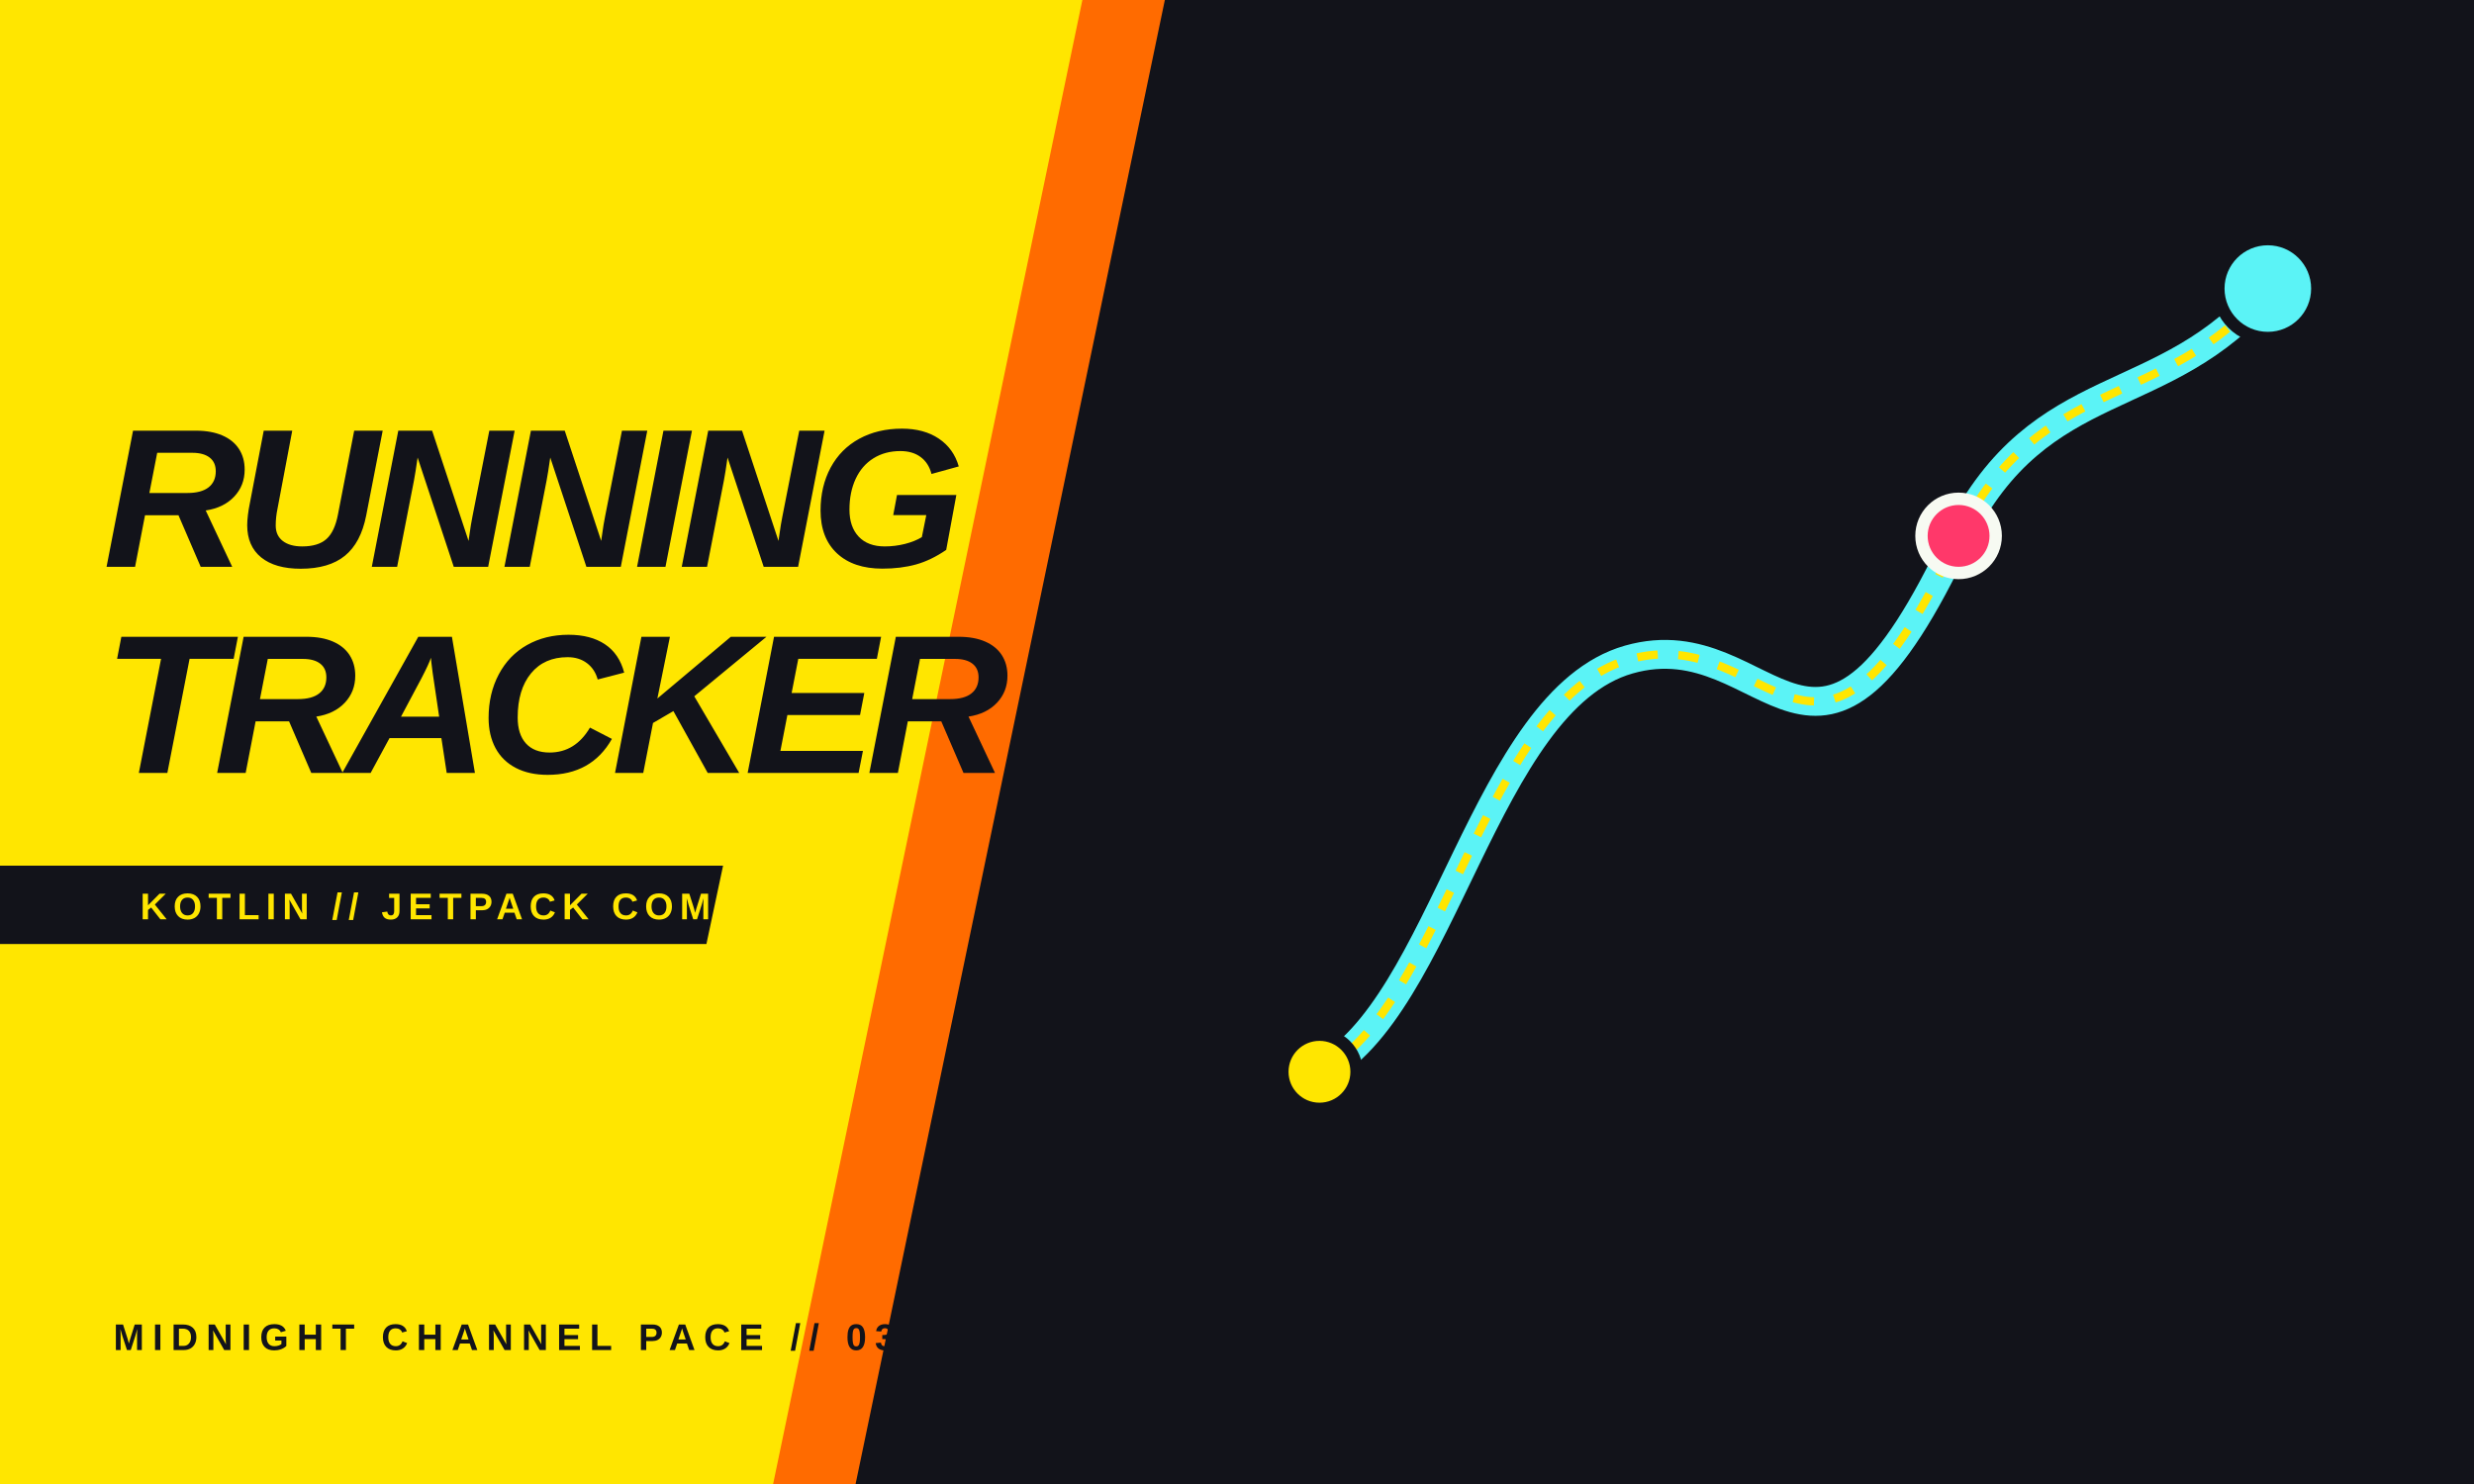
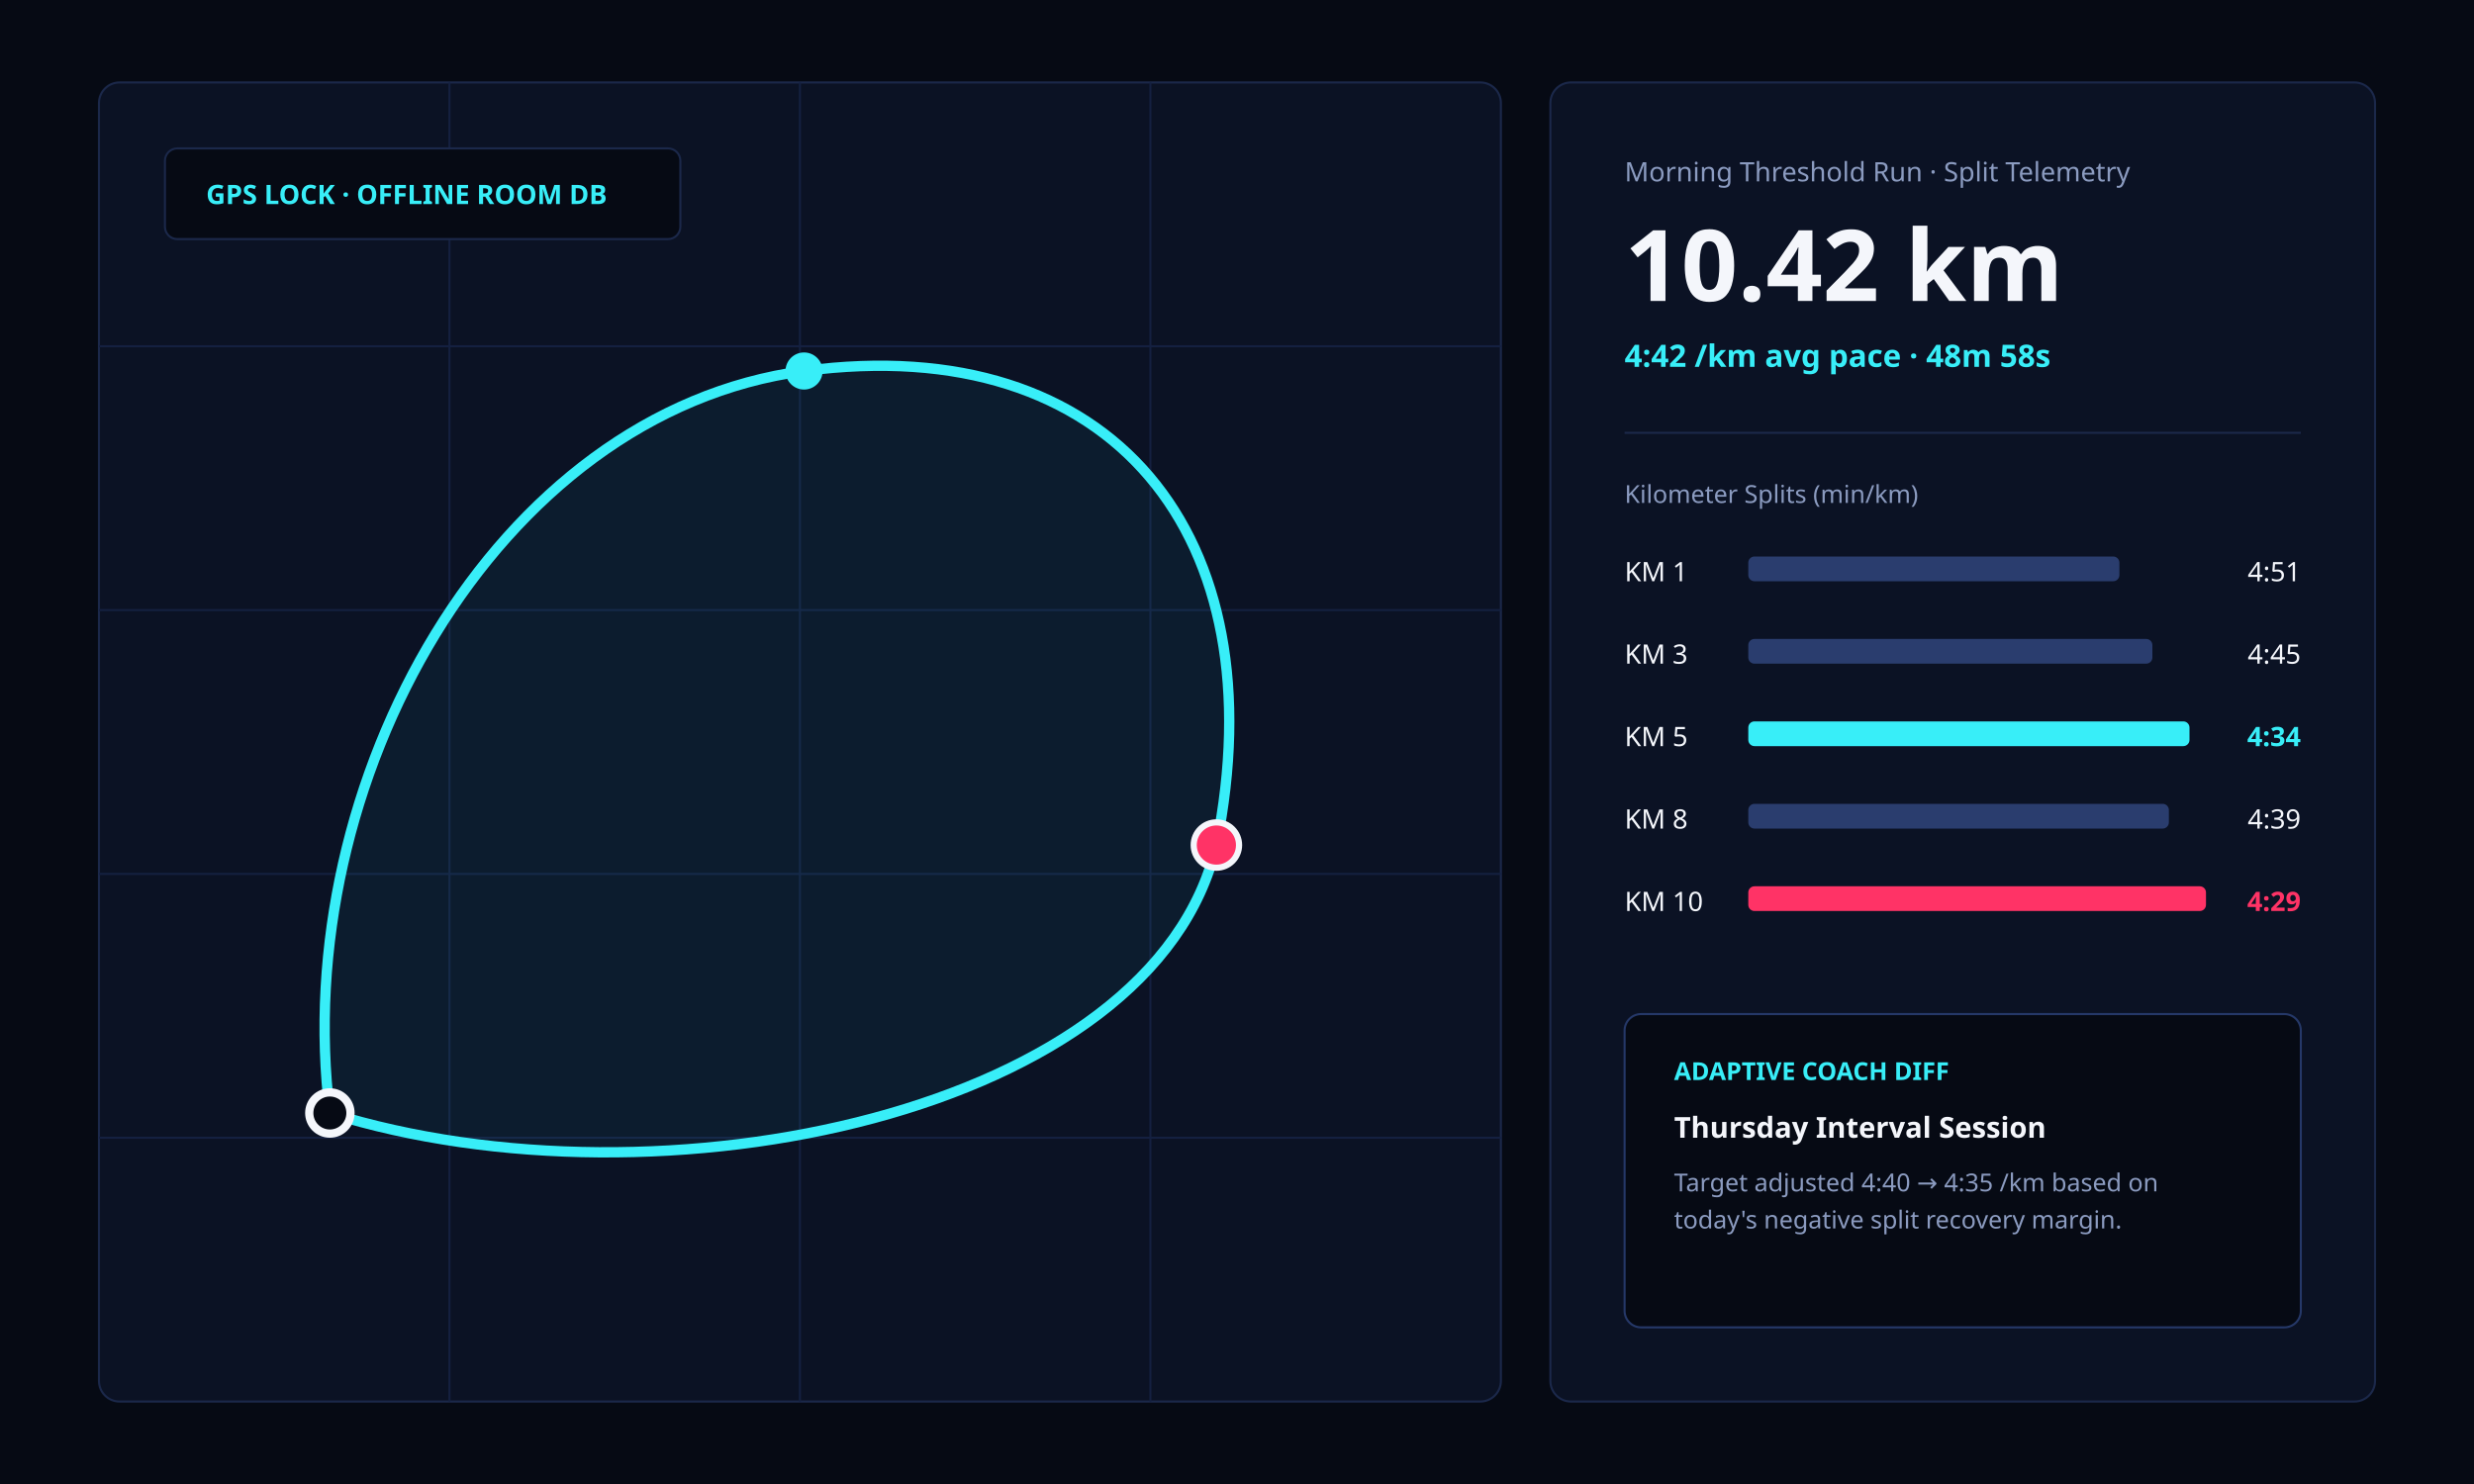
<svg xmlns="http://www.w3.org/2000/svg" viewBox="0 0 1200 720">
-   <rect width="1200" height="720" fill="#ffe600" />
-   <path d="M560 0 L1200 0 L1200 720 L410 720 Z" fill="#12131a" />
-   <path d="M525 0 L565 0 L415 720 L375 720 Z" fill="#ff6b00" />
-   <path d="M640 520 C700 490, 720 340, 790 320 C860 300, 880 410, 950 260 C990 180, 1050 200, 1100 140" fill="none" stroke="#5bf3f6" stroke-width="14" stroke-linecap="round" />
-   <path d="M640 520 C700 490, 720 340, 790 320 C860 300, 880 410, 950 260 C990 180, 1050 200, 1100 140" fill="none" stroke="#ffe600" stroke-width="4" stroke-dasharray="10 10" />
-   <circle cx="640" cy="520" r="18" fill="#ffe600" stroke="#12131a" stroke-width="6" />
-   <circle cx="950" cy="260" r="18" fill="#ff386a" stroke="#f7faf2" stroke-width="6" />
-   <circle cx="1100" cy="140" r="24" fill="#5bf3f6" stroke="#12131a" stroke-width="6" />
-   <g fill="#12131a" font-family="Arial, sans-serif" font-weight="900" font-style="italic" font-size="96" letter-spacing="-5">
-     <text x="50" y="275">RUNNING</text>
-     <text x="50" y="375">TRACKER</text>
+   <rect width="1200" height="720" fill="#060a14" />
+   <rect x="48" y="40" width="680" height="640" rx="10" fill="#0b1224" stroke="#1b284a" />
+   <g stroke="#142040" stroke-width="1">
+     <line x1="48" y1="168" x2="728" y2="168" />
+     <line x1="48" y1="296" x2="728" y2="296" />
+     <line x1="48" y1="424" x2="728" y2="424" />
+     <line x1="48" y1="552" x2="728" y2="552" />
+     <line x1="218" y1="40" x2="218" y2="680" />
+     <line x1="388" y1="40" x2="388" y2="680" />
+     <line x1="558" y1="40" x2="558" y2="680" />
  </g>
-   <rect x="50" y="420" width="390" height="38" fill="#12131a" transform="skewX(-12)" />
-   <text x="68" y="446" fill="#ffe600" font-family="Arial, sans-serif" font-weight="800" font-size="18" letter-spacing="3">KOTLIN // JETPACK COMPOSE</text>
-   <text x="55" y="655" fill="#12131a" font-family="Arial, sans-serif" font-weight="800" font-size="18" letter-spacing="4">MIDNIGHT CHANNEL PACE // 03</text>
+   <path d="M 160 540 C 140 380, 240 200, 390 180 C 540 160, 620 260, 590 410 C 560 540, 320 590, 160 540 Z" fill="#38eef8" fill-opacity="0.05" stroke="#38eef8" stroke-width="5" stroke-linejoin="round" />
+   <circle cx="160" cy="540" r="10" fill="#060a14" stroke="#f4f6fb" stroke-width="4" />
+   <circle cx="390" cy="180" r="9" fill="#38eef8" />
+   <circle cx="590" cy="410" r="11" fill="#ff3366" stroke="#f4f6fb" stroke-width="3" />
+   <rect x="80" y="72" width="250" height="44" rx="6" fill="#060a14" stroke="#1b284a" />
+   <text x="100" y="99" fill="#38eef8" font-family="system-ui, sans-serif" font-size="13" font-weight="600">GPS LOCK · OFFLINE ROOM DB</text>
+   <rect x="752" y="40" width="400" height="640" rx="10" fill="#0b1224" stroke="#1b284a" />
+   <text x="788" y="88" fill="#8b9bc0" font-family="system-ui, sans-serif" font-size="13" font-weight="500">Morning Threshold Run · Split Telemetry</text>
+   <text x="788" y="146" fill="#f4f6fb" font-family="system-ui, sans-serif" font-size="48" font-weight="700">10.42 km</text>
+   <text x="788" y="178" fill="#38eef8" font-family="system-ui, sans-serif" font-size="15" font-weight="600">4:42 /km avg pace · 48m 58s</text>
+   <line x1="788" y1="210" x2="1116" y2="210" stroke="#1b284a" />
+   <text x="788" y="244" fill="#8b9bc0" font-family="system-ui, sans-serif" font-size="12" font-weight="500">Kilometer Splits (min/km)</text>
+   <g font-family="system-ui, sans-serif" font-size="13" fill="#f4f6fb">
+     <text x="788" y="282">KM 1</text>
+     <rect x="848" y="270" width="180" height="12" rx="3" fill="#2a3d6e" />
+     <text x="1116" y="282" text-anchor="end">4:51</text>
+     <text x="788" y="322">KM 3</text>
+     <rect x="848" y="310" width="196" height="12" rx="3" fill="#2a3d6e" />
+     <text x="1116" y="322" text-anchor="end">4:45</text>
+     <text x="788" y="362">KM 5</text>
+     <rect x="848" y="350" width="214" height="12" rx="3" fill="#38eef8" />
+     <text x="1116" y="362" text-anchor="end" fill="#38eef8" font-weight="700">4:34</text>
+     <text x="788" y="402">KM 8</text>
+     <rect x="848" y="390" width="204" height="12" rx="3" fill="#2a3d6e" />
+     <text x="1116" y="402" text-anchor="end">4:39</text>
+     <text x="788" y="442">KM 10</text>
+     <rect x="848" y="430" width="222" height="12" rx="3" fill="#ff3366" />
+     <text x="1116" y="442" text-anchor="end" fill="#ff3366" font-weight="700">4:29</text>
+   </g>
+   <rect x="788" y="492" width="328" height="152" rx="8" fill="#060a14" stroke="#253868" />
+   <text x="812" y="524" fill="#38eef8" font-family="system-ui, sans-serif" font-size="12" font-weight="600">ADAPTIVE COACH DIFF</text>
+   <text x="812" y="552" fill="#f4f6fb" font-family="system-ui, sans-serif" font-size="14" font-weight="600">Thursday Interval Session</text>
+   <text x="812" y="578" fill="#8b9bc0" font-family="system-ui, sans-serif" font-size="12">Target adjusted 4:40 → 4:35 /km based on</text>
+   <text x="812" y="596" fill="#8b9bc0" font-family="system-ui, sans-serif" font-size="12">today's negative split recovery margin.</text>
</svg>
